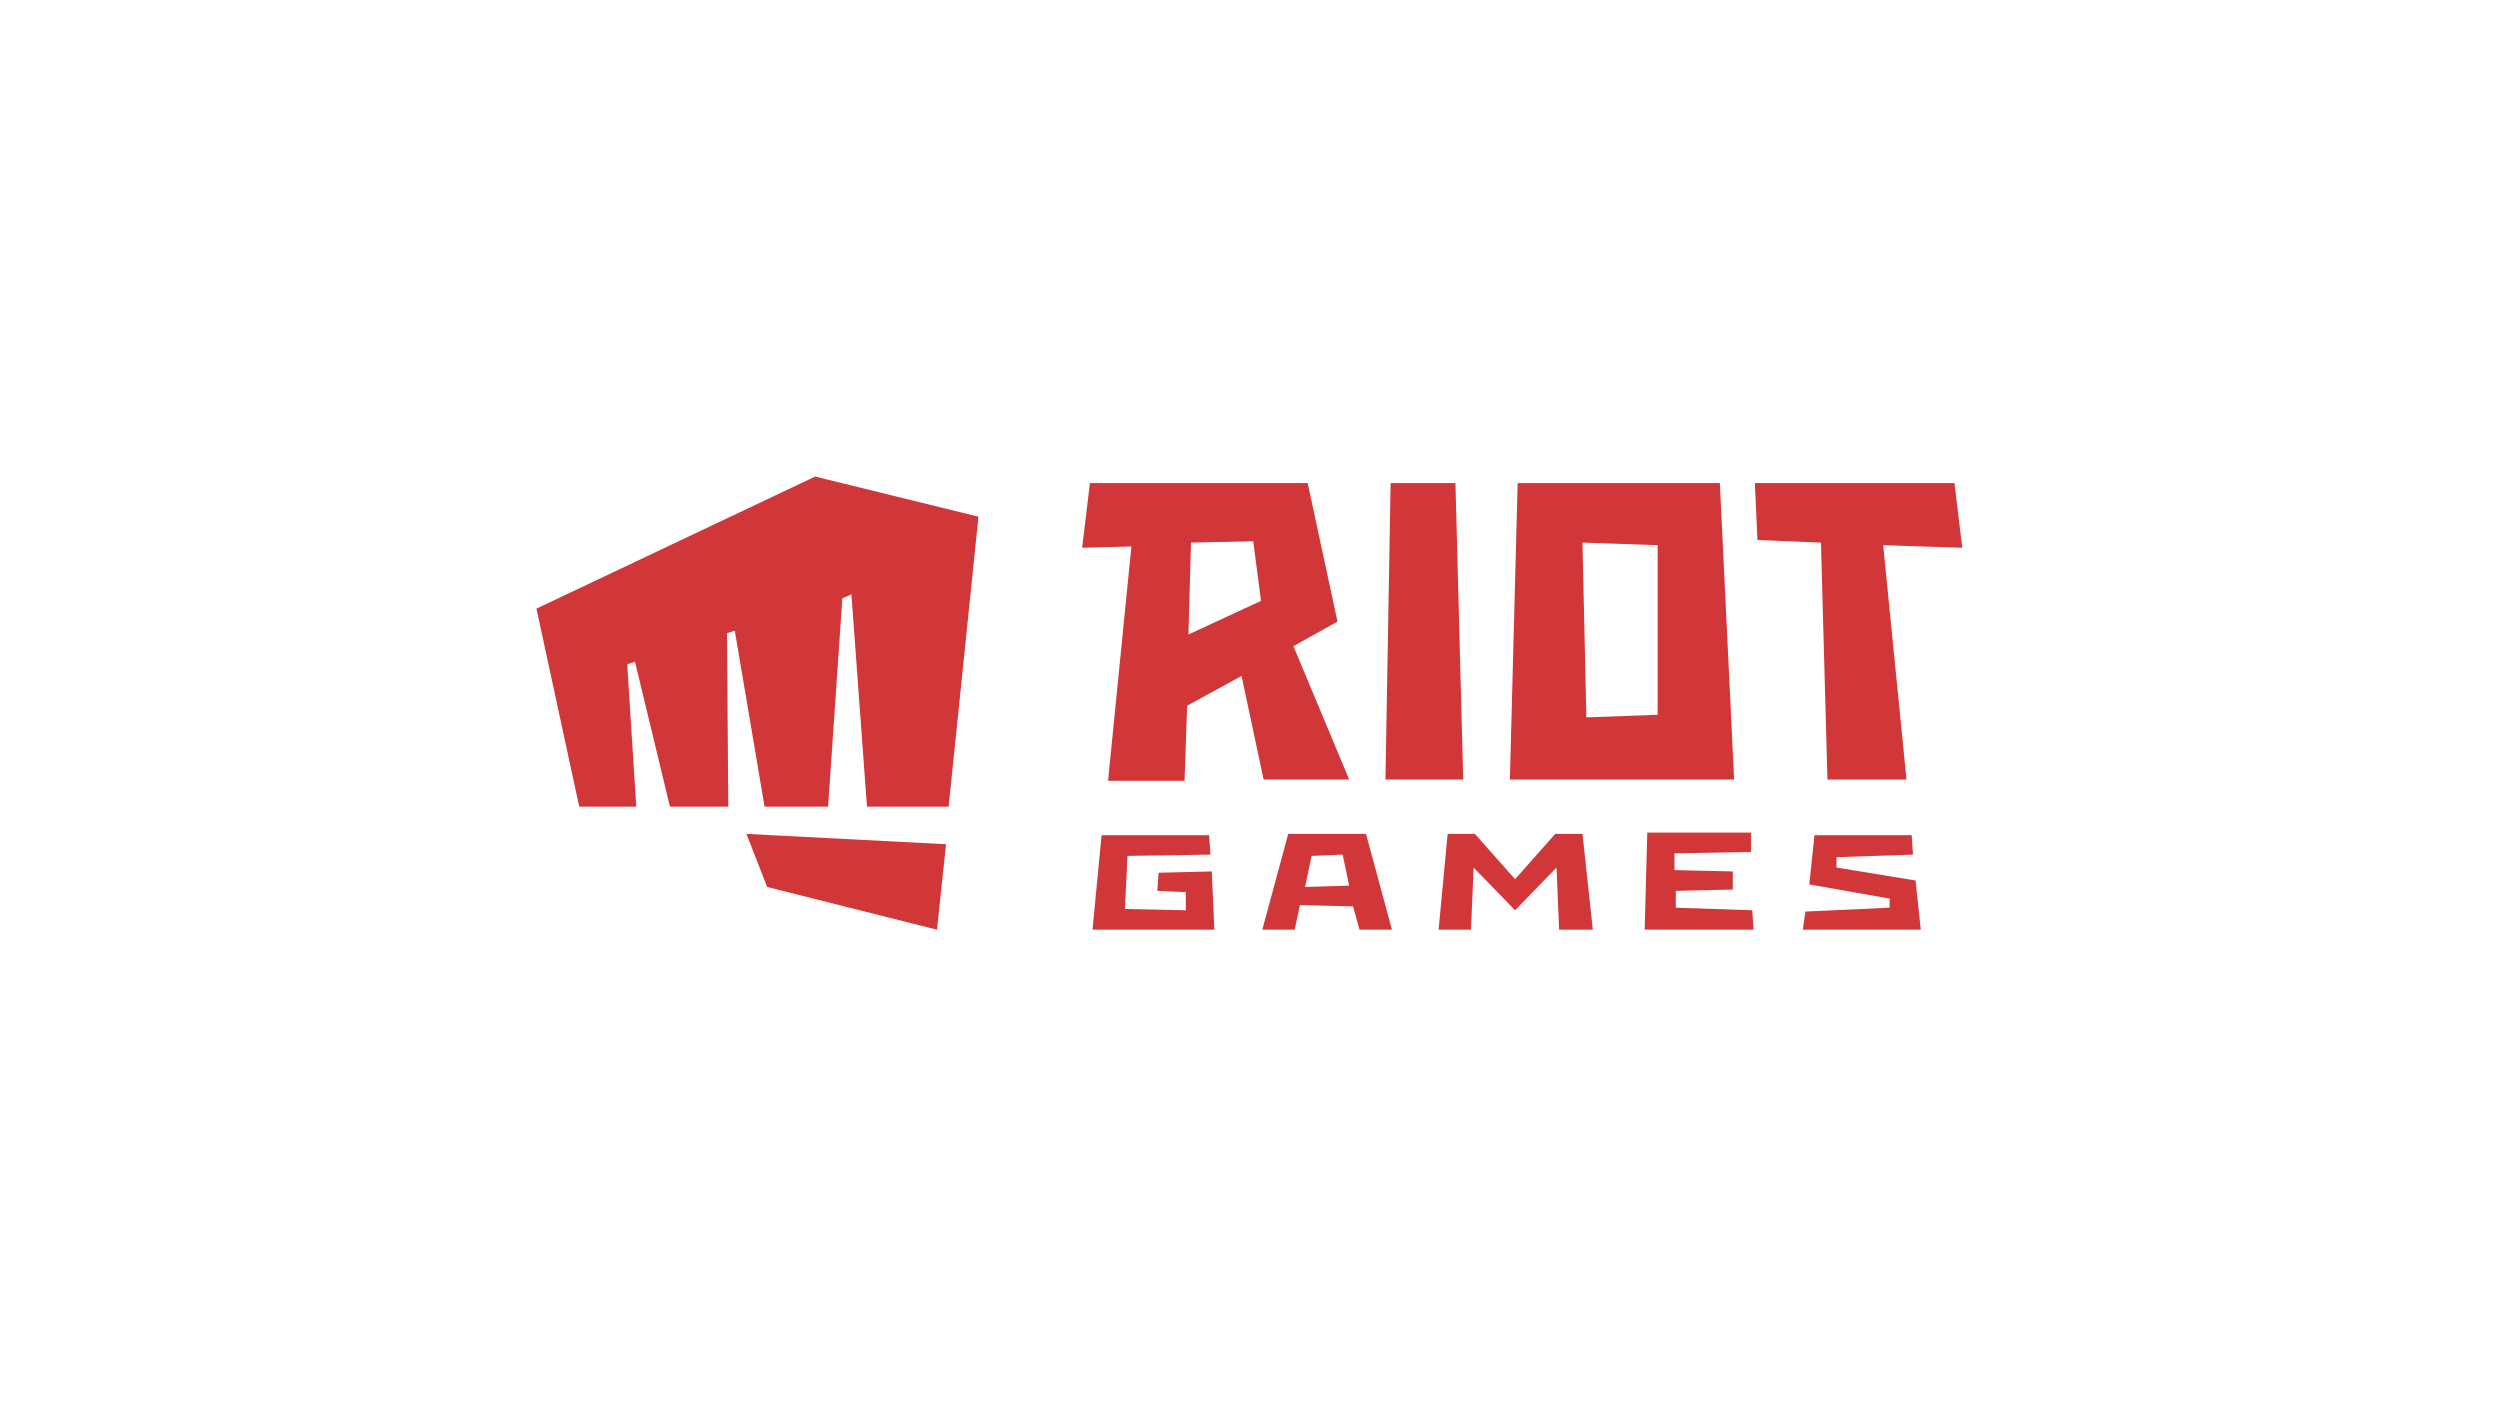
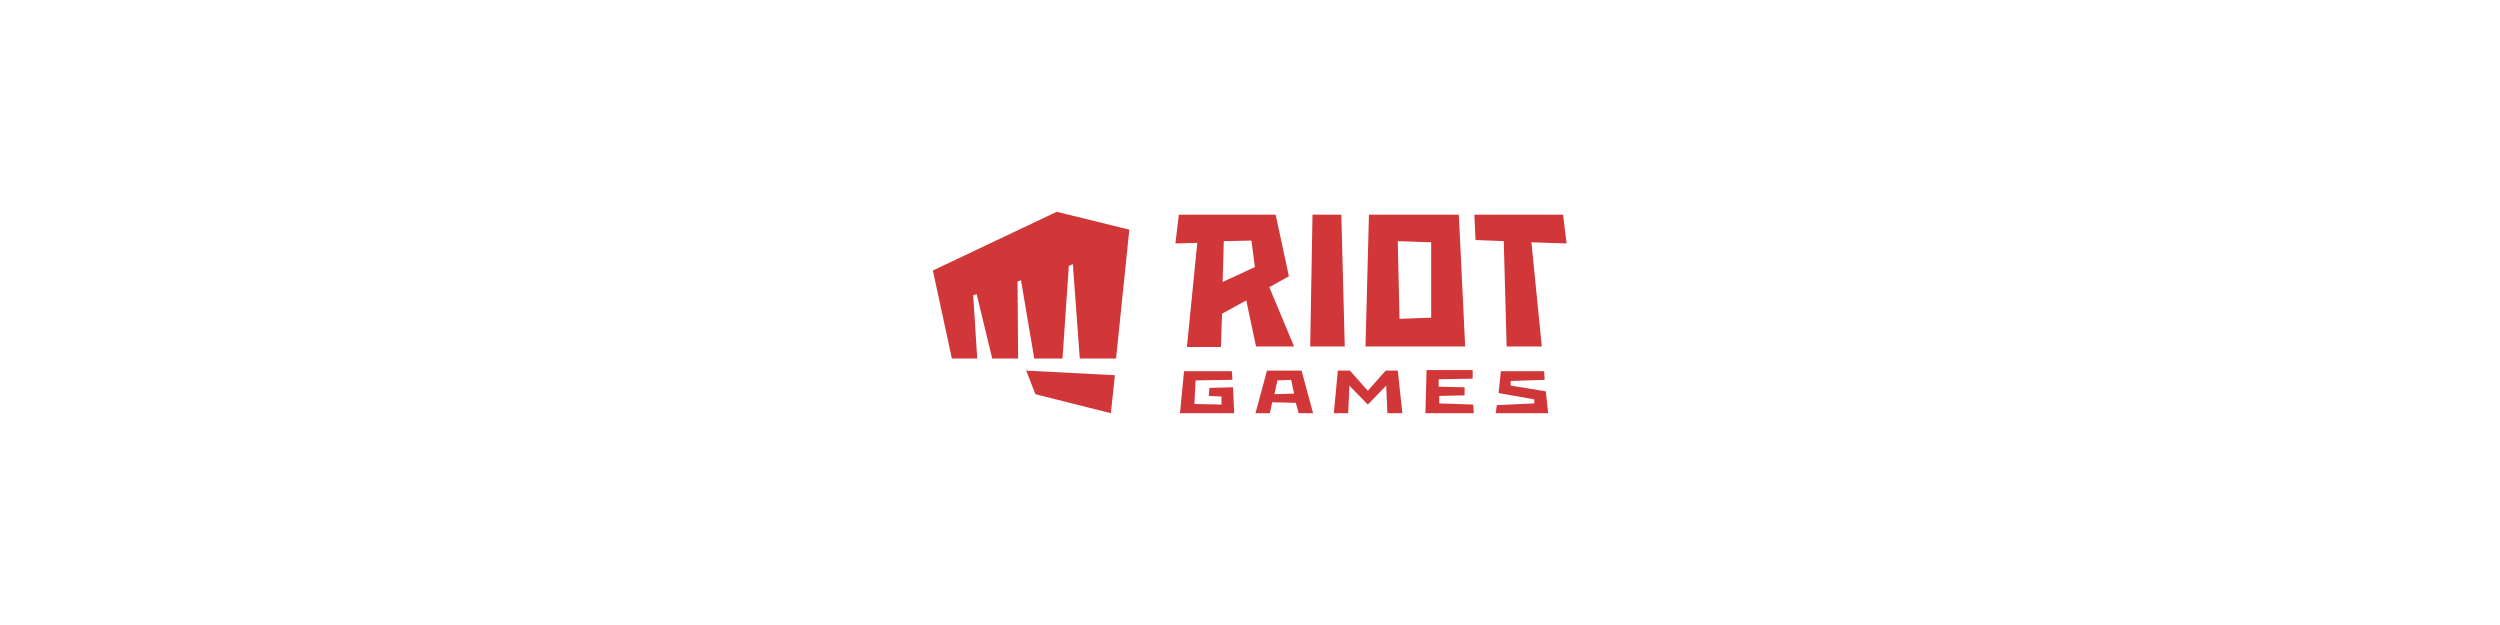
- <svg xmlns="http://www.w3.org/2000/svg" width="1920" height="1080" viewBox="0 0 1920 1080" fill="none">
+ <svg xmlns="http://www.w3.org/2000/svg" width="200" height="50" viewBox="0 0 1920 1080" fill="none">
  <path d="M589.191 681.189L573.264 640.423L726.564 648.377L719.595 714L589.191 681.189ZM626.023 366L412 467.417L444.85 619.543H488.65L481.682 510.171L487.655 508.183L514.532 619.543H559.327L558.332 486.309L564.305 484.32L587.2 619.543H635.977L646.927 459.463L653.895 456.48L665.841 619.543H728.555L751.45 396.823L626.023 366ZM1471.16 676.217L1410.44 666.274V658.32L1469.17 656.331L1468.18 641.417H1393.52L1389.54 679.2L1451.25 690.137V697.097L1386.55 700.08L1384.56 714H1475.15L1471.16 676.217ZM889.818 670.251L888.823 684.171L910.723 685.166V699.086L863.936 698.091L865.927 657.326L929.636 656.331L928.641 641.417H846.018L839.05 714H932.623L930.632 669.257L889.818 670.251V670.251ZM1287 697.097V684.171L1330.8 683.177V669.257L1286.01 668.263V655.337L1344.74 654.343V639.429H1265.1L1263.11 714H1346.73L1345.74 699.086L1287 697.097V697.097ZM1223.3 714L1215.33 640.423H1194.43L1163.57 675.223L1132.71 640.423H1111.8L1104.84 714H1129.72L1131.71 666.274L1163.57 699.086L1195.42 666.274L1197.41 714H1223.3ZM1117.78 370.971H1068L1064.02 598.663H1123.75L1117.78 370.971ZM1320.85 370.971H1165.56L1159.59 598.663H1331.8L1320.85 370.971V370.971ZM1273.07 548.949L1218.32 550.937L1215.33 416.709L1273.07 418.697V548.949ZM1507 420.686L1501.03 370.971H1347.73L1349.72 414.72L1398.5 416.709L1403.47 598.663H1464.2L1446.28 418.697L1507 420.686ZM970.45 598.663H1036.15L993.345 496.251L1027.19 477.36L1004.3 370.971H837.059L831.086 420.686L868.914 419.691L850.995 599.657H909.727L911.718 541.989L953.527 519.12L970.45 598.663V598.663ZM914.705 416.709L962.486 415.714L968.459 461.451L912.714 487.303L914.705 416.709ZM1044.11 714H1069L1049.09 640.423H989.364L969.455 714H994.341L998.323 695.109L1039.14 696.103L1044.11 714ZM1002.3 681.189L1007.28 657.326L1031.17 656.331L1036.15 680.194L1002.3 681.189Z" fill="#D13639" />
</svg>
